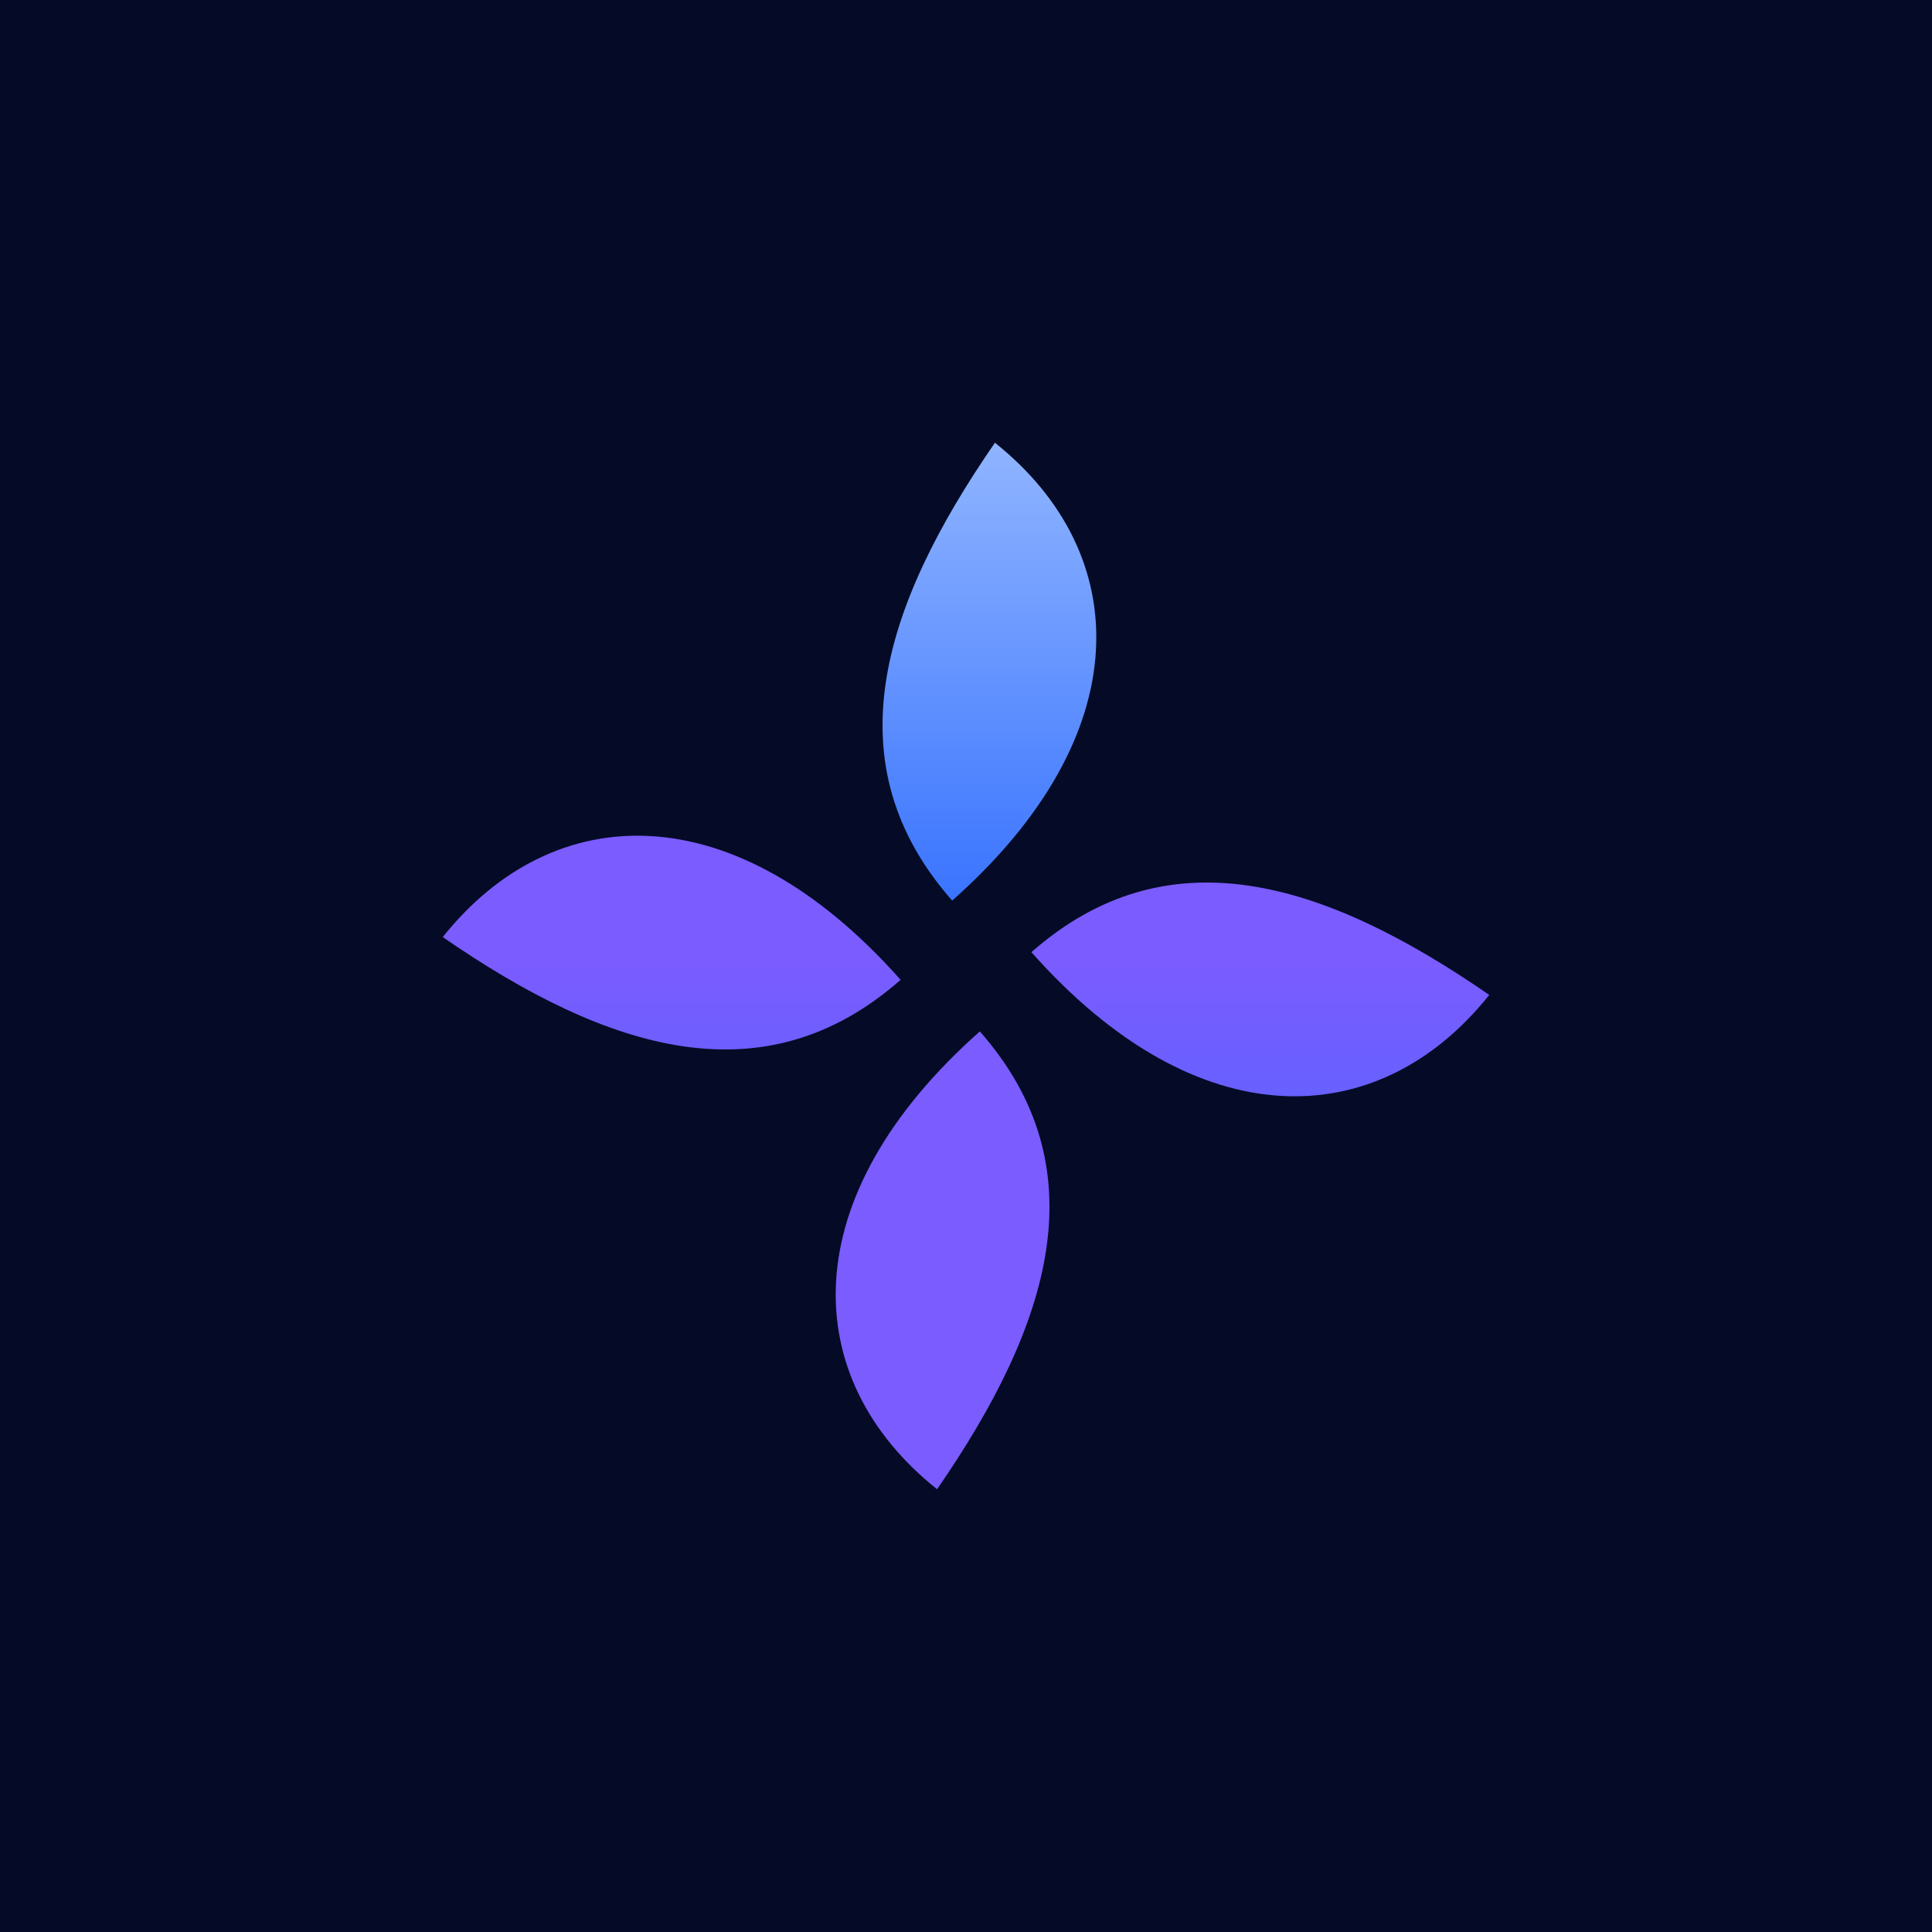
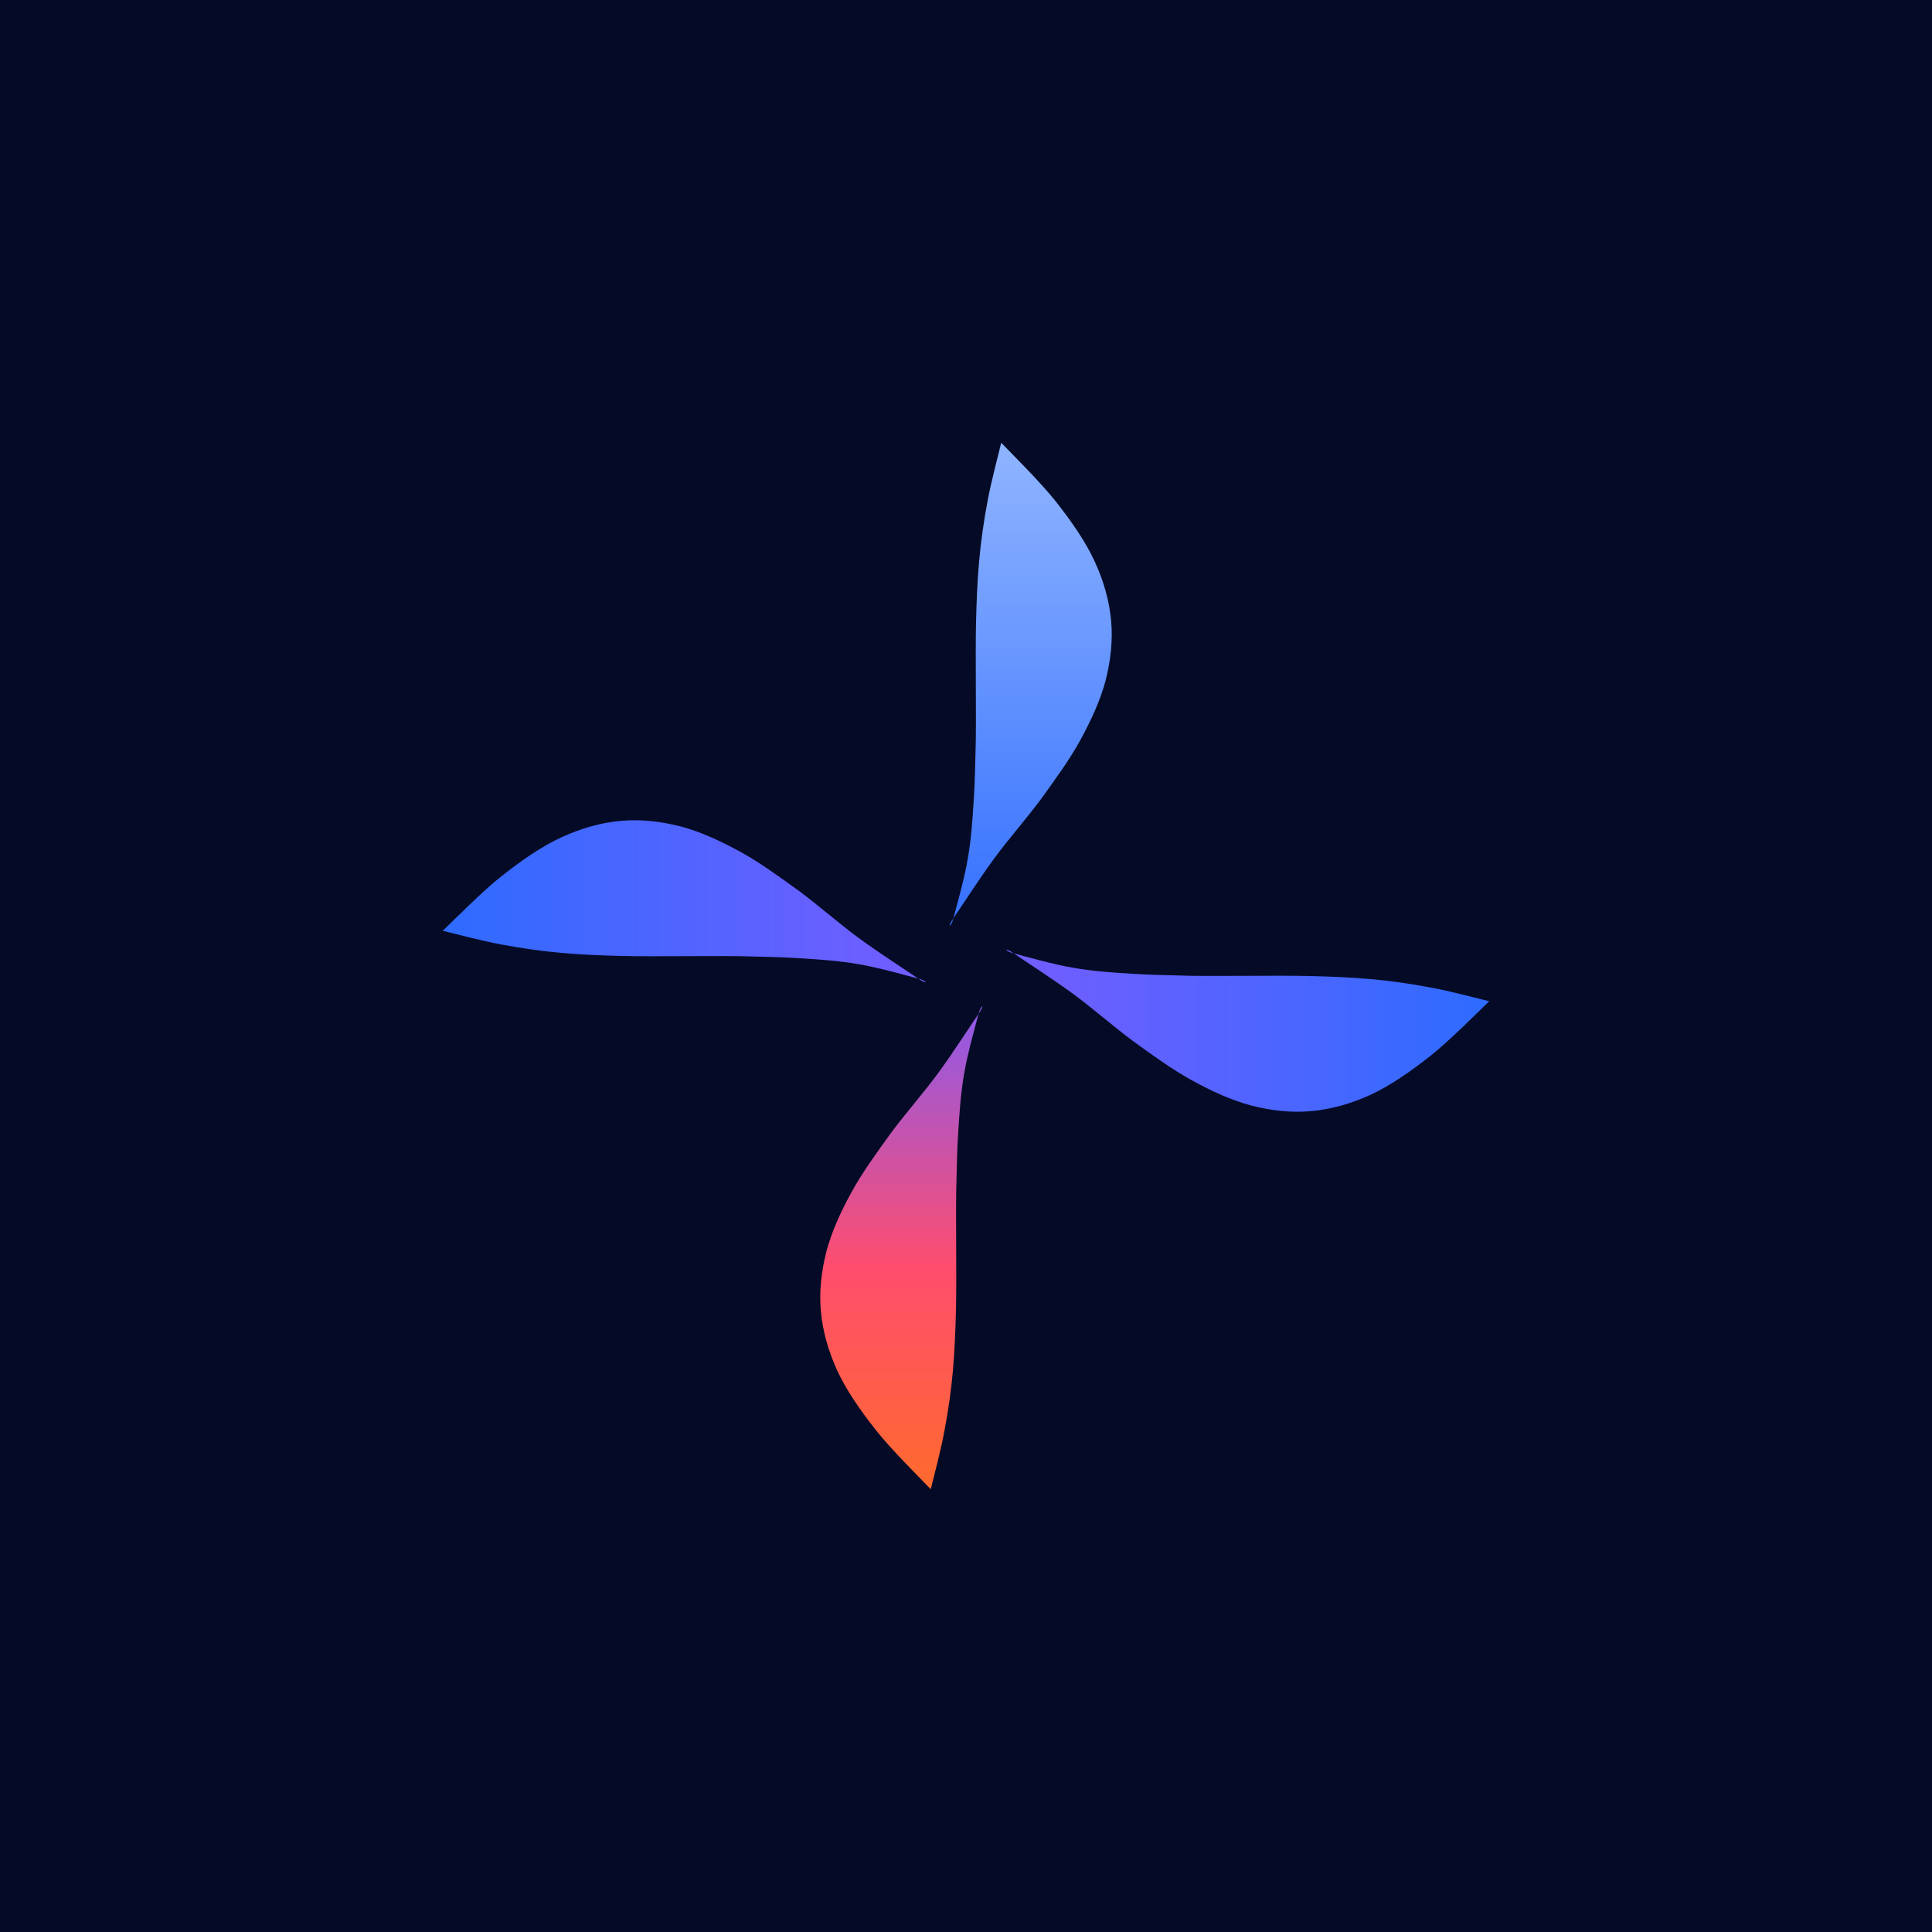
<svg xmlns="http://www.w3.org/2000/svg" viewBox="0 0 48 48">
  <rect width="48" height="48" fill="#050B26" />
  <g transform="translate(9 9) scale(0.625)">
    <defs>
      <linearGradient id="gN" x1="24" y1="3.2" x2="24" y2="24" gradientUnits="userSpaceOnUse">
        <stop offset="0" stop-color="#8FB4FF" />
        <stop offset="1" stop-color="#2E6BFF" />
      </linearGradient>
      <linearGradient id="gE" x1="44.8" y1="24" x2="24" y2="24" gradientUnits="userSpaceOnUse">
        <stop offset="0" stop-color="#2E6BFF" />
        <stop offset="1" stop-color="#7A5CFF" />
      </linearGradient>
      <linearGradient id="gW" x1="3.2" y1="24" x2="24" y2="24" gradientUnits="userSpaceOnUse">
        <stop offset="0" stop-color="#2E6BFF" />
        <stop offset="1" stop-color="#7A5CFF" />
      </linearGradient>
      <linearGradient id="gS" x1="24" y1="44.8" x2="24" y2="24" gradientUnits="userSpaceOnUse">
        <stop offset="0" stop-color="#FF6A2D" />
        <stop offset="0.42" stop-color="#FF4D6D" />
        <stop offset="1" stop-color="#7A5CFF" />
      </linearGradient>
    </defs>
-     <path d="M25.15 3.20C30.67 7.60 30.90 14.80 23.45 21.40C18.70 16.00 20.59 9.80 25.15 3.20Z" fill="url(#gN)" />
-     <path d="M25.15 3.20C30.67 7.60 30.90 14.80 23.45 21.40C18.70 16.00 20.59 9.80 25.15 3.20Z" fill="url(#gE)" transform="rotate(90 24 24)" />
-     <path d="M25.15 3.20C30.67 7.60 30.90 14.80 23.45 21.40C18.70 16.00 20.59 9.80 25.15 3.20Z" fill="url(#gS)" transform="rotate(180 24 24)" />
-     <path d="M25.15 3.20C30.67 7.60 30.90 14.80 23.45 21.40C18.70 16.00 20.59 9.80 25.15 3.20Z" fill="url(#gW)" transform="rotate(270 24 24)" />
+     <path d="M25.40 3.20C25.77 3.59 26.97 4.77 27.59 5.56C28.21 6.35 28.76 7.14 29.12 7.93C29.48 8.71 29.70 9.50 29.77 10.29C29.84 11.07 29.75 11.86 29.55 12.65C29.34 13.44 28.98 14.22 28.55 15.01C28.12 15.80 27.54 16.59 26.97 17.38C26.39 18.16 25.69 18.95 25.11 19.74C24.53 20.53 23.77 21.71 23.50 22.10C23.23 22.49 23.40 22.49 23.50 22.10C23.60 21.71 23.94 20.53 24.07 19.74C24.21 18.95 24.26 18.16 24.31 17.38C24.36 16.59 24.37 15.80 24.39 15.01C24.40 14.22 24.39 13.44 24.39 12.65C24.39 11.86 24.38 11.07 24.40 10.29C24.42 9.50 24.45 8.71 24.52 7.93C24.59 7.14 24.70 6.35 24.85 5.56C24.99 4.77 25.31 3.59 25.40 3.20Z" fill="url(#gN)" />
+     <path d="M44.80 25.40C44.41 25.77 43.23 26.97 42.44 27.59C41.65 28.21 40.86 28.76 40.08 29.12C39.29 29.48 38.50 29.70 37.71 29.77C36.93 29.84 36.14 29.75 35.35 29.55C34.56 29.34 33.77 28.98 32.99 28.55C32.20 28.12 31.41 27.54 30.62 26.97C29.84 26.39 29.05 25.69 28.26 25.11C27.47 24.53 26.29 23.77 25.90 23.50C25.51 23.23 25.51 23.40 25.90 23.50C26.29 23.60 27.47 23.94 28.26 24.07C29.05 24.21 29.84 24.26 30.62 24.31C31.41 24.36 32.20 24.37 32.99 24.39C33.77 24.40 34.56 24.39 35.35 24.39C36.14 24.39 36.93 24.38 37.71 24.40C38.50 24.42 39.29 24.45 40.08 24.52C40.86 24.59 41.65 24.70 42.44 24.85C43.23 24.99 44.41 25.31 44.80 25.40Z" fill="url(#gE)" />
+     <path d="M22.60 44.80C22.23 44.41 21.03 43.23 20.41 42.44C19.79 41.65 19.24 40.86 18.88 40.08C18.52 39.29 18.30 38.50 18.23 37.71C18.16 36.93 18.25 36.14 18.45 35.35C18.66 34.56 19.02 33.77 19.45 32.99C19.88 32.20 20.46 31.41 21.03 30.62C21.61 29.84 22.31 29.05 22.89 28.26C23.47 27.47 24.23 26.29 24.50 25.90C24.77 25.51 24.60 25.51 24.50 25.90C24.40 26.29 24.06 27.47 23.93 28.26C23.79 29.05 23.74 29.84 23.69 30.62C23.64 31.41 23.63 32.20 23.61 32.99C23.60 33.77 23.61 34.56 23.61 35.35C23.61 36.14 23.62 36.93 23.60 37.71C23.58 38.50 23.55 39.29 23.48 40.08C23.41 40.86 23.30 41.65 23.15 42.44C23.01 43.23 22.69 44.41 22.60 44.80Z" fill="url(#gS)" />
+     <path d="M3.20 22.60C3.59 22.23 4.77 21.03 5.56 20.41C6.35 19.79 7.14 19.24 7.93 18.88C8.71 18.52 9.50 18.30 10.29 18.23C11.07 18.16 11.86 18.25 12.65 18.45C13.44 18.66 14.22 19.02 15.01 19.45C15.80 19.88 16.59 20.46 17.38 21.03C18.16 21.61 18.95 22.31 19.74 22.89C20.53 23.47 21.71 24.23 22.10 24.50C22.49 24.77 22.49 24.60 22.10 24.50C21.71 24.40 20.53 24.06 19.74 23.93C18.95 23.79 18.16 23.74 17.38 23.69C16.59 23.64 15.80 23.63 15.01 23.61C14.22 23.60 13.44 23.61 12.65 23.61C11.86 23.61 11.07 23.62 10.29 23.60C9.50 23.58 8.71 23.55 7.93 23.48C7.14 23.41 6.35 23.30 5.56 23.15C4.77 23.01 3.59 22.69 3.20 22.60Z" fill="url(#gW)" />
  </g>
</svg>
